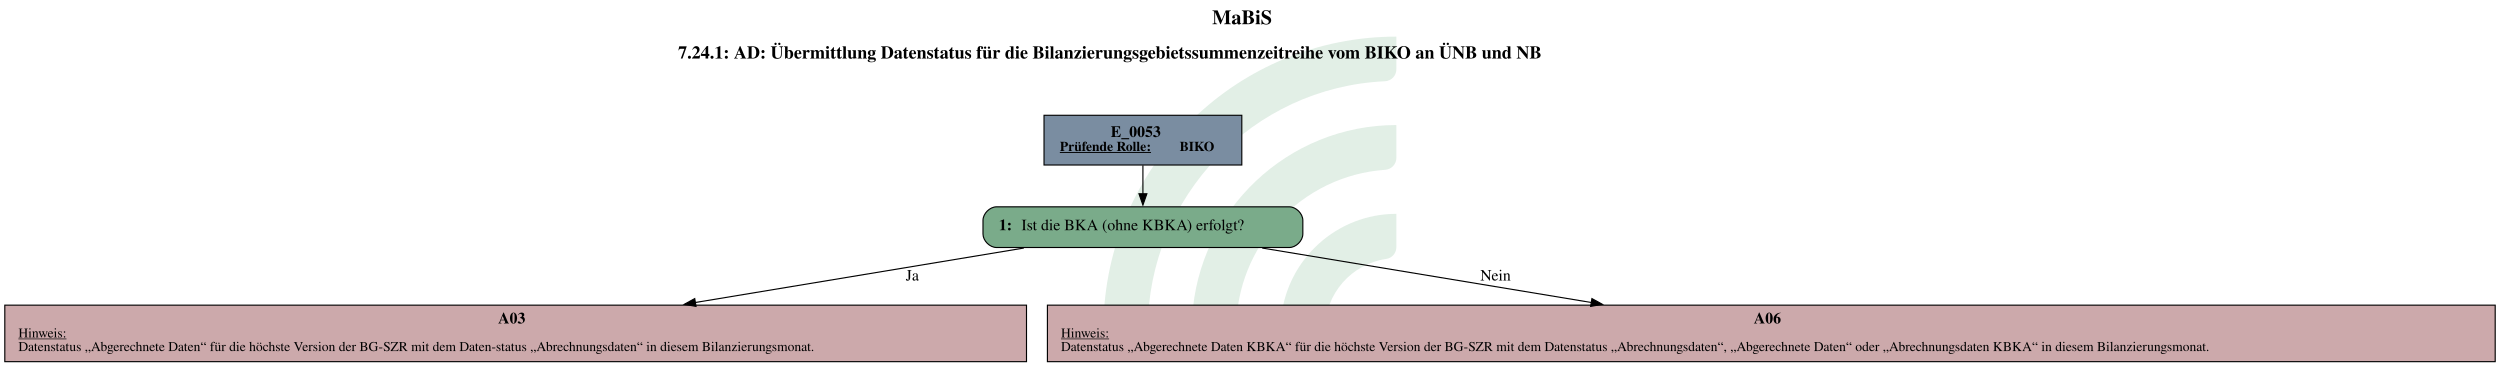
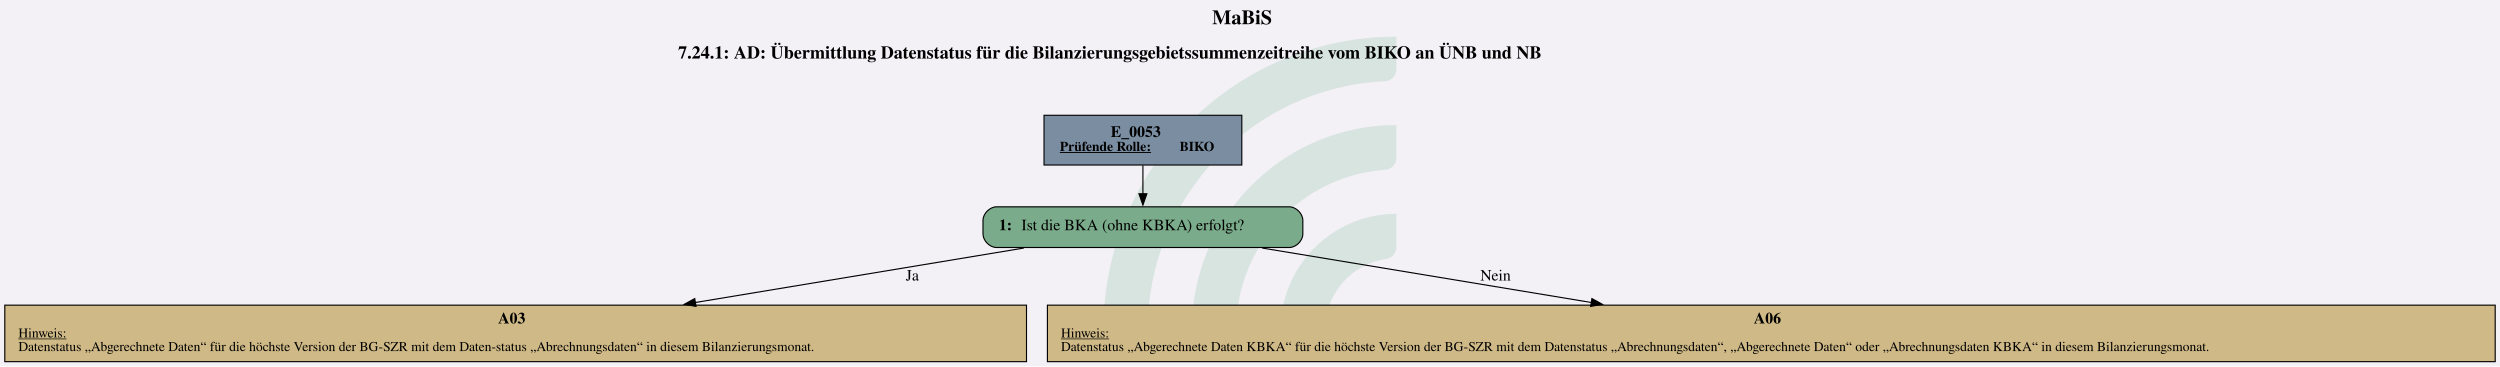
<svg xmlns="http://www.w3.org/2000/svg" version="1.1" width="2949.333px" viewBox="0 0 2949.333 432.0" height="432.0px">
  <g>
-     <g transform="translate(1301.995, 43.2) scale(1 1) translate(0, 0) scale(1.95377 1.95377) ">
-       <defs id="defs2">
-         <clipPath clipPathUnits="userSpaceOnUse" id="clipPath23">
-           <path d="M 0,568.156 H 579.236 V 0 H 0 Z" id="path21" />
-         </clipPath>
-       </defs>
-       <g id="layer1" transform="translate(-16.54194,-55.30527)">
-         <g id="g19" clip-path="url(#clipPath23)" transform="matrix(0.3527778,0,0,-0.3527778,0.01017023,243.7368)" style="opacity:0.2">
-           <g id="g25" transform="translate(122.444,32.7195)">
-             <path d="m 0,0 h -56.104 c -11,0 -19.898,9.123 -19.463,20.115 10.594,267.191 231.277,481.302 501.029,481.302 v -56.02 c 0,-10.98 -8.688,-19.892 -19.658,-20.393 C 180.29,414.697 0,228.005 0,0" style="fill:#6ead83;fill-opacity:1;fill-rule:nonzero;stroke:none" id="path27" />
-           </g>
-           <g id="g29" transform="translate(273.7828,32.7195)">
-             <path d="m 0,0 h -55.926 c -11.228,0 -20.091,9.482 -19.435,20.69 10.744,183.439 163.389,329.388 349.485,329.388 v -56.263 c 0,-10.709 -8.273,-19.617 -18.957,-20.35 C 112.819,263.696 0,144.774 0,0" style="fill:#6ead83;fill-opacity:1;fill-rule:nonzero;stroke:none" id="path31" />
-           </g>
-           <g id="g33" transform="translate(425.7667,32.7195)">
-             <path d="m 0,0 h -55.445 c -11.653,0 -20.604,10.17 -19.334,21.753 10.866,99.032 95.031,176.341 196.919,176.341 v -57.011 c 0,-10.046 -7.283,-18.755 -17.229,-20.165 C 45.688,112.522 0,61.497 0,0" style="fill:#6ead83;fill-opacity:1;fill-rule:nonzero;stroke:none" id="path35" />
+     <svg version="1.1" width="2949.333px" viewBox="0 0 2949.333 432.0" height="432.0px">
+       <polygon fill="#f3f1f6" points="0,0 2949.333,0 2949.333,432.0 0,432.0" />
+       <g>
+         <g transform="translate(1301.995, 43.2) scale(1 1) translate(0, 0) scale(1.95377 1.95377) ">
+           <defs id="defs2">
+             <clipPath clipPathUnits="userSpaceOnUse" id="clipPath23">
+               <path d="M 0,568.156 H 579.236 V 0 H 0 Z" id="path21" />
+             </clipPath>
+           </defs>
+           <g id="layer1" transform="translate(-16.54194,-55.30527)">
+             <g id="g19" clip-path="url(#clipPath23)" transform="matrix(0.3527778,0,0,-0.3527778,0.01017023,243.7368)" style="opacity:0.2">
+               <g id="g25" transform="translate(122.444,32.7195)">
+                 <path d="m 0,0 h -56.104 c -11,0 -19.898,9.123 -19.463,20.115 10.594,267.191 231.277,481.302 501.029,481.302 v -56.02 c 0,-10.98 -8.688,-19.892 -19.658,-20.393 C 180.29,414.697 0,228.005 0,0" style="fill:#6ead83;fill-opacity:1;fill-rule:nonzero;stroke:none" id="path27" />
+               </g>
+               <g id="g29" transform="translate(273.7828,32.7195)">
+                 <path d="m 0,0 h -55.926 c -11.228,0 -20.091,9.482 -19.435,20.69 10.744,183.439 163.389,329.388 349.485,329.388 v -56.263 c 0,-10.709 -8.273,-19.617 -18.957,-20.35 C 112.819,263.696 0,144.774 0,0" style="fill:#6ead83;fill-opacity:1;fill-rule:nonzero;stroke:none" id="path31" />
+               </g>
+               <g id="g33" transform="translate(425.7667,32.7195)">
+                 <path d="m 0,0 h -55.445 c -11.653,0 -20.604,10.17 -19.334,21.753 10.866,99.032 95.031,176.341 196.919,176.341 v -57.011 c 0,-10.046 -7.283,-18.755 -17.229,-20.165 C 45.688,112.522 0,61.497 0,0" style="fill:#6ead83;fill-opacity:1;fill-rule:nonzero;stroke:none" id="path35" />
+               </g>
+             </g>
          </g>
        </g>
-       </g>
-     </g>
-     <svg width="2212pt" height="324pt" viewBox="0.00 0.00 2211.50 324.00">
-       <g id="graph0" class="graph" transform="scale(1 1) rotate(0) translate(4 320)">
-         <text text-anchor="start" x="1068.25" y="-298.6" font-family="Times,serif" font-weight="bold" font-size="18.00">MaBiS</text>
-         <text text-anchor="start" x="595.75" y="-268.2" font-family="Times,serif" font-weight="bold" font-size="16.00">7.24.1: AD: Übermittlung Datenstatus für die Bilanzierungsgebietssummenzeitreihe vom BIKO an ÜNB und NB</text>
-         <g id="node1" class="node">
-           <polygon fill="#7a8da1" stroke="black" points="1094.5,-218 919.5,-218 919.5,-174 1094.5,-174 1094.5,-218" />
-           <text text-anchor="start" x="978.5" y="-198.8" font-family="Times,serif" font-weight="bold" font-size="14.00">E_0053</text>
-           <text text-anchor="start" x="933.5" y="-186.4" font-family="Times,serif" font-weight="bold" text-decoration="underline" font-size="12.00">Prüfende Rolle:</text>
-           <text text-anchor="start" x="1039.5" y="-186.4" font-family="Times,serif" font-weight="bold" font-size="12.00"> BIKO</text>
-         </g>
-         <g id="node2" class="node">
-           <path fill="#7aab8a" stroke="black" d="M1136.5,-137C1136.5,-137 877.5,-137 877.5,-137 871.5,-137 865.5,-131 865.5,-125 865.5,-125 865.5,-113 865.5,-113 865.5,-107 871.5,-101 877.5,-101 877.5,-101 1136.5,-101 1136.5,-101 1142.5,-101 1148.5,-107 1148.5,-113 1148.5,-113 1148.5,-125 1148.5,-125 1148.5,-131 1142.5,-137 1136.5,-137" />
-           <text text-anchor="start" x="879.5" y="-116.3" font-family="Times,serif" font-weight="bold" font-size="14.00">1: </text>
-           <text text-anchor="start" x="899.5" y="-116.3" font-family="Times,serif" font-size="14.00">Ist die BKA (ohne KBKA) erfolgt?</text>
-         </g>
-         <g id="edge1" class="edge">
-           <path fill="none" stroke="black" d="M1007,-173.71C1007,-165.82 1007,-156.75 1007,-148.33" />
-           <polygon fill="black" stroke="black" points="1010.5,-148.57 1007,-138.57 1003.5,-148.57 1010.5,-148.57" />
-         </g>
-         <g id="node3" class="node">
-           <polygon fill="#cca9ab" stroke="black" points="904,-50 0,-50 0,0 904,0 904,-50" />
-           <text text-anchor="start" x="436.5" y="-33.8" font-family="Times,serif" font-weight="bold" font-size="14.00">A03</text>
-           <text text-anchor="start" x="12" y="-21.4" font-family="Times,serif" text-decoration="underline" font-size="12.00">Hinweis:</text>
-           <text text-anchor="start" x="12" y="-9.4" font-family="Times,serif" font-size="12.00">Datenstatus „Abgerechnete Daten“ für die höchste Version der BG-SZR mit dem Daten-status „Abrechnungsdaten“ in diesem Bilanzierungsmonat.</text>
-         </g>
-         <g id="edge2" class="edge">
-           <path fill="none" stroke="black" d="M901.63,-100.53C819.53,-86.92 704.22,-67.81 610.92,-52.34" />
-           <polygon fill="black" stroke="black" points="611.59,-48.91 601.15,-50.72 610.45,-55.81 611.59,-48.91" />
-           <text text-anchor="middle" x="803" y="-71.8" font-family="Times,serif" font-size="14.00">Ja</text>
-         </g>
-         <g id="node4" class="node">
-           <polygon fill="#cca9ab" stroke="black" points="2203.5,-50 922.5,-50 922.5,0 2203.5,0 2203.5,-50" />
-           <text text-anchor="start" x="1547.5" y="-33.8" font-family="Times,serif" font-weight="bold" font-size="14.00">A06</text>
-           <text text-anchor="start" x="934.5" y="-21.4" font-family="Times,serif" text-decoration="underline" font-size="12.00">Hinweis:</text>
-           <text text-anchor="start" x="934.5" y="-9.4" font-family="Times,serif" font-size="12.00">Datenstatus „Abgerechnete Daten KBKA“ für die höchste Version der BG-SZR mit dem Datenstatus „Abrechnungsdaten“, „Abgerechnete Daten“ oder „Abrechnungsdaten KBKA“ in diesem Bilanzierungsmonat.</text>
-         </g>
-         <g id="edge3" class="edge">
-           <path fill="none" stroke="black" d="M1112.56,-100.53C1194.8,-86.92 1310.33,-67.81 1403.79,-52.34" />
-           <polygon fill="black" stroke="black" points="1404.29,-55.81 1413.58,-50.72 1403.14,-48.9 1404.29,-55.81" />
-           <text text-anchor="middle" x="1319" y="-71.8" font-family="Times,serif" font-size="14.00">Nein</text>
-         </g>
+         <svg width="2212pt" height="324pt" viewBox="0.00 0.00 2211.50 324.00">
+           <g id="graph0" class="graph" transform="scale(1 1) rotate(0) translate(4 320)">
+             <text text-anchor="start" x="1068.25" y="-298.6" font-family="Times,serif" font-weight="bold" font-size="18.00">MaBiS</text>
+             <text text-anchor="start" x="595.75" y="-268.2" font-family="Times,serif" font-weight="bold" font-size="16.00">7.24.1: AD: Übermittlung Datenstatus für die Bilanzierungsgebietssummenzeitreihe vom BIKO an ÜNB und NB</text>
+             <g id="node1" class="node">
+               <polygon fill="#7a8da1" stroke="black" points="1094.5,-218 919.5,-218 919.5,-174 1094.5,-174 1094.5,-218" />
+               <text text-anchor="start" x="978.5" y="-198.8" font-family="Times,serif" font-weight="bold" font-size="14.00">E_0053</text>
+               <text text-anchor="start" x="933.5" y="-186.4" font-family="Times,serif" font-weight="bold" text-decoration="underline" font-size="12.00">Prüfende Rolle:</text>
+               <text text-anchor="start" x="1039.5" y="-186.4" font-family="Times,serif" font-weight="bold" font-size="12.00"> BIKO</text>
+             </g>
+             <g id="node2" class="node">
+               <path fill="#7aab8a" stroke="black" d="M1136.5,-137C1136.5,-137 877.5,-137 877.5,-137 871.5,-137 865.5,-131 865.5,-125 865.5,-125 865.5,-113 865.5,-113 865.5,-107 871.5,-101 877.5,-101 877.5,-101 1136.5,-101 1136.5,-101 1142.5,-101 1148.5,-107 1148.5,-113 1148.5,-113 1148.5,-125 1148.5,-125 1148.5,-131 1142.5,-137 1136.5,-137" />
+               <text text-anchor="start" x="879.5" y="-116.3" font-family="Times,serif" font-weight="bold" font-size="14.00">1: </text>
+               <text text-anchor="start" x="899.5" y="-116.3" font-family="Times,serif" font-size="14.00">Ist die BKA (ohne KBKA) erfolgt?</text>
+             </g>
+             <g id="edge1" class="edge">
+               <path fill="none" stroke="black" d="M1007,-173.71C1007,-165.82 1007,-156.75 1007,-148.33" />
+               <polygon fill="black" stroke="black" points="1010.5,-148.57 1007,-138.57 1003.5,-148.57 1010.5,-148.57" />
+             </g>
+             <g id="node3" class="node">
+               <polygon fill="#cfb986" stroke="black" points="904,-50 0,-50 0,0 904,0 904,-50" />
+               <text text-anchor="start" x="436.5" y="-33.8" font-family="Times,serif" font-weight="bold" font-size="14.00">A03</text>
+               <text text-anchor="start" x="12" y="-21.4" font-family="Times,serif" text-decoration="underline" font-size="12.00">Hinweis:</text>
+               <text text-anchor="start" x="12" y="-9.4" font-family="Times,serif" font-size="12.00">Datenstatus „Abgerechnete Daten“ für die höchste Version der BG-SZR mit dem Daten-status „Abrechnungsdaten“ in diesem Bilanzierungsmonat.</text>
+             </g>
+             <g id="edge2" class="edge">
+               <path fill="none" stroke="black" d="M901.63,-100.53C819.53,-86.92 704.22,-67.81 610.92,-52.34" />
+               <polygon fill="black" stroke="black" points="611.59,-48.91 601.15,-50.72 610.45,-55.81 611.59,-48.91" />
+               <text text-anchor="middle" x="803" y="-71.8" font-family="Times,serif" font-size="14.00">Ja</text>
+             </g>
+             <g id="node4" class="node">
+               <polygon fill="#cfb986" stroke="black" points="2203.5,-50 922.5,-50 922.5,0 2203.5,0 2203.5,-50" />
+               <text text-anchor="start" x="1547.5" y="-33.8" font-family="Times,serif" font-weight="bold" font-size="14.00">A06</text>
+               <text text-anchor="start" x="934.5" y="-21.4" font-family="Times,serif" text-decoration="underline" font-size="12.00">Hinweis:</text>
+               <text text-anchor="start" x="934.5" y="-9.4" font-family="Times,serif" font-size="12.00">Datenstatus „Abgerechnete Daten KBKA“ für die höchste Version der BG-SZR mit dem Datenstatus „Abrechnungsdaten“, „Abgerechnete Daten“ oder „Abrechnungsdaten KBKA“ in diesem Bilanzierungsmonat.</text>
+             </g>
+             <g id="edge3" class="edge">
+               <path fill="none" stroke="black" d="M1112.56,-100.53C1194.8,-86.92 1310.33,-67.81 1403.79,-52.34" />
+               <polygon fill="black" stroke="black" points="1404.29,-55.81 1413.58,-50.72 1403.14,-48.9 1404.29,-55.81" />
+               <text text-anchor="middle" x="1319" y="-71.8" font-family="Times,serif" font-size="14.00">Nein</text>
+             </g>
+           </g>
+         </svg>
      </g>
    </svg>
  </g>
</svg>
